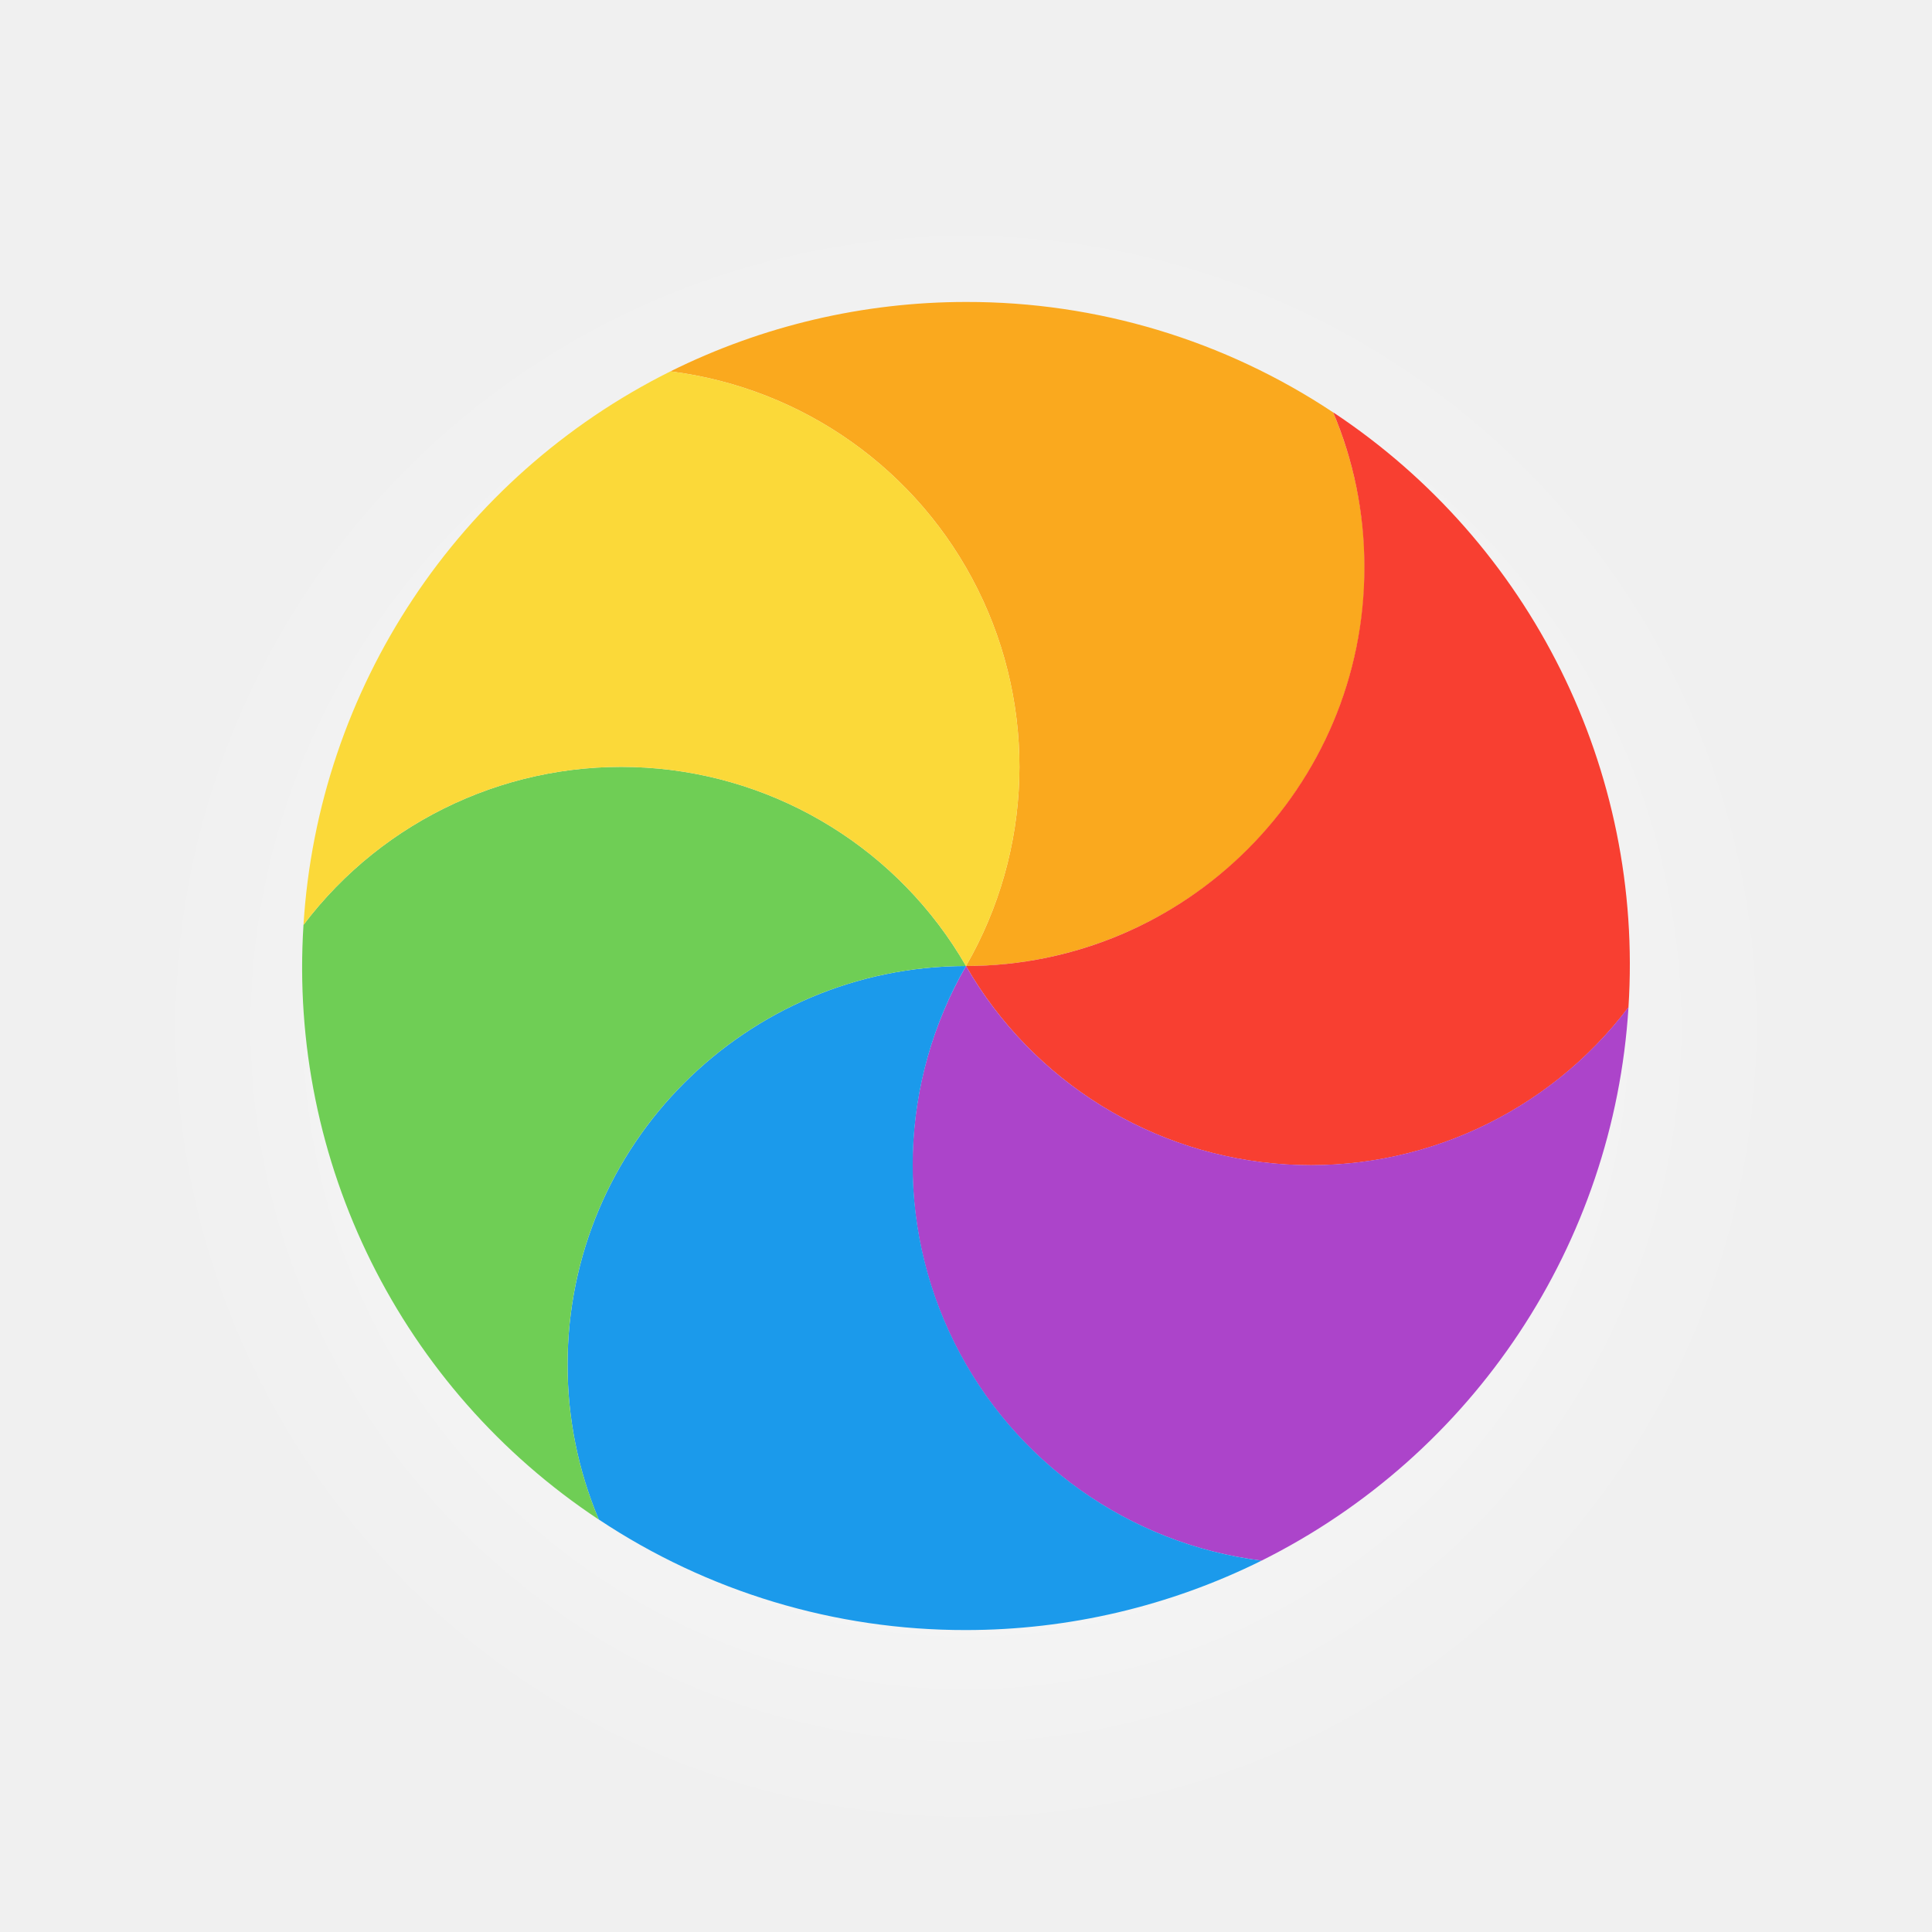
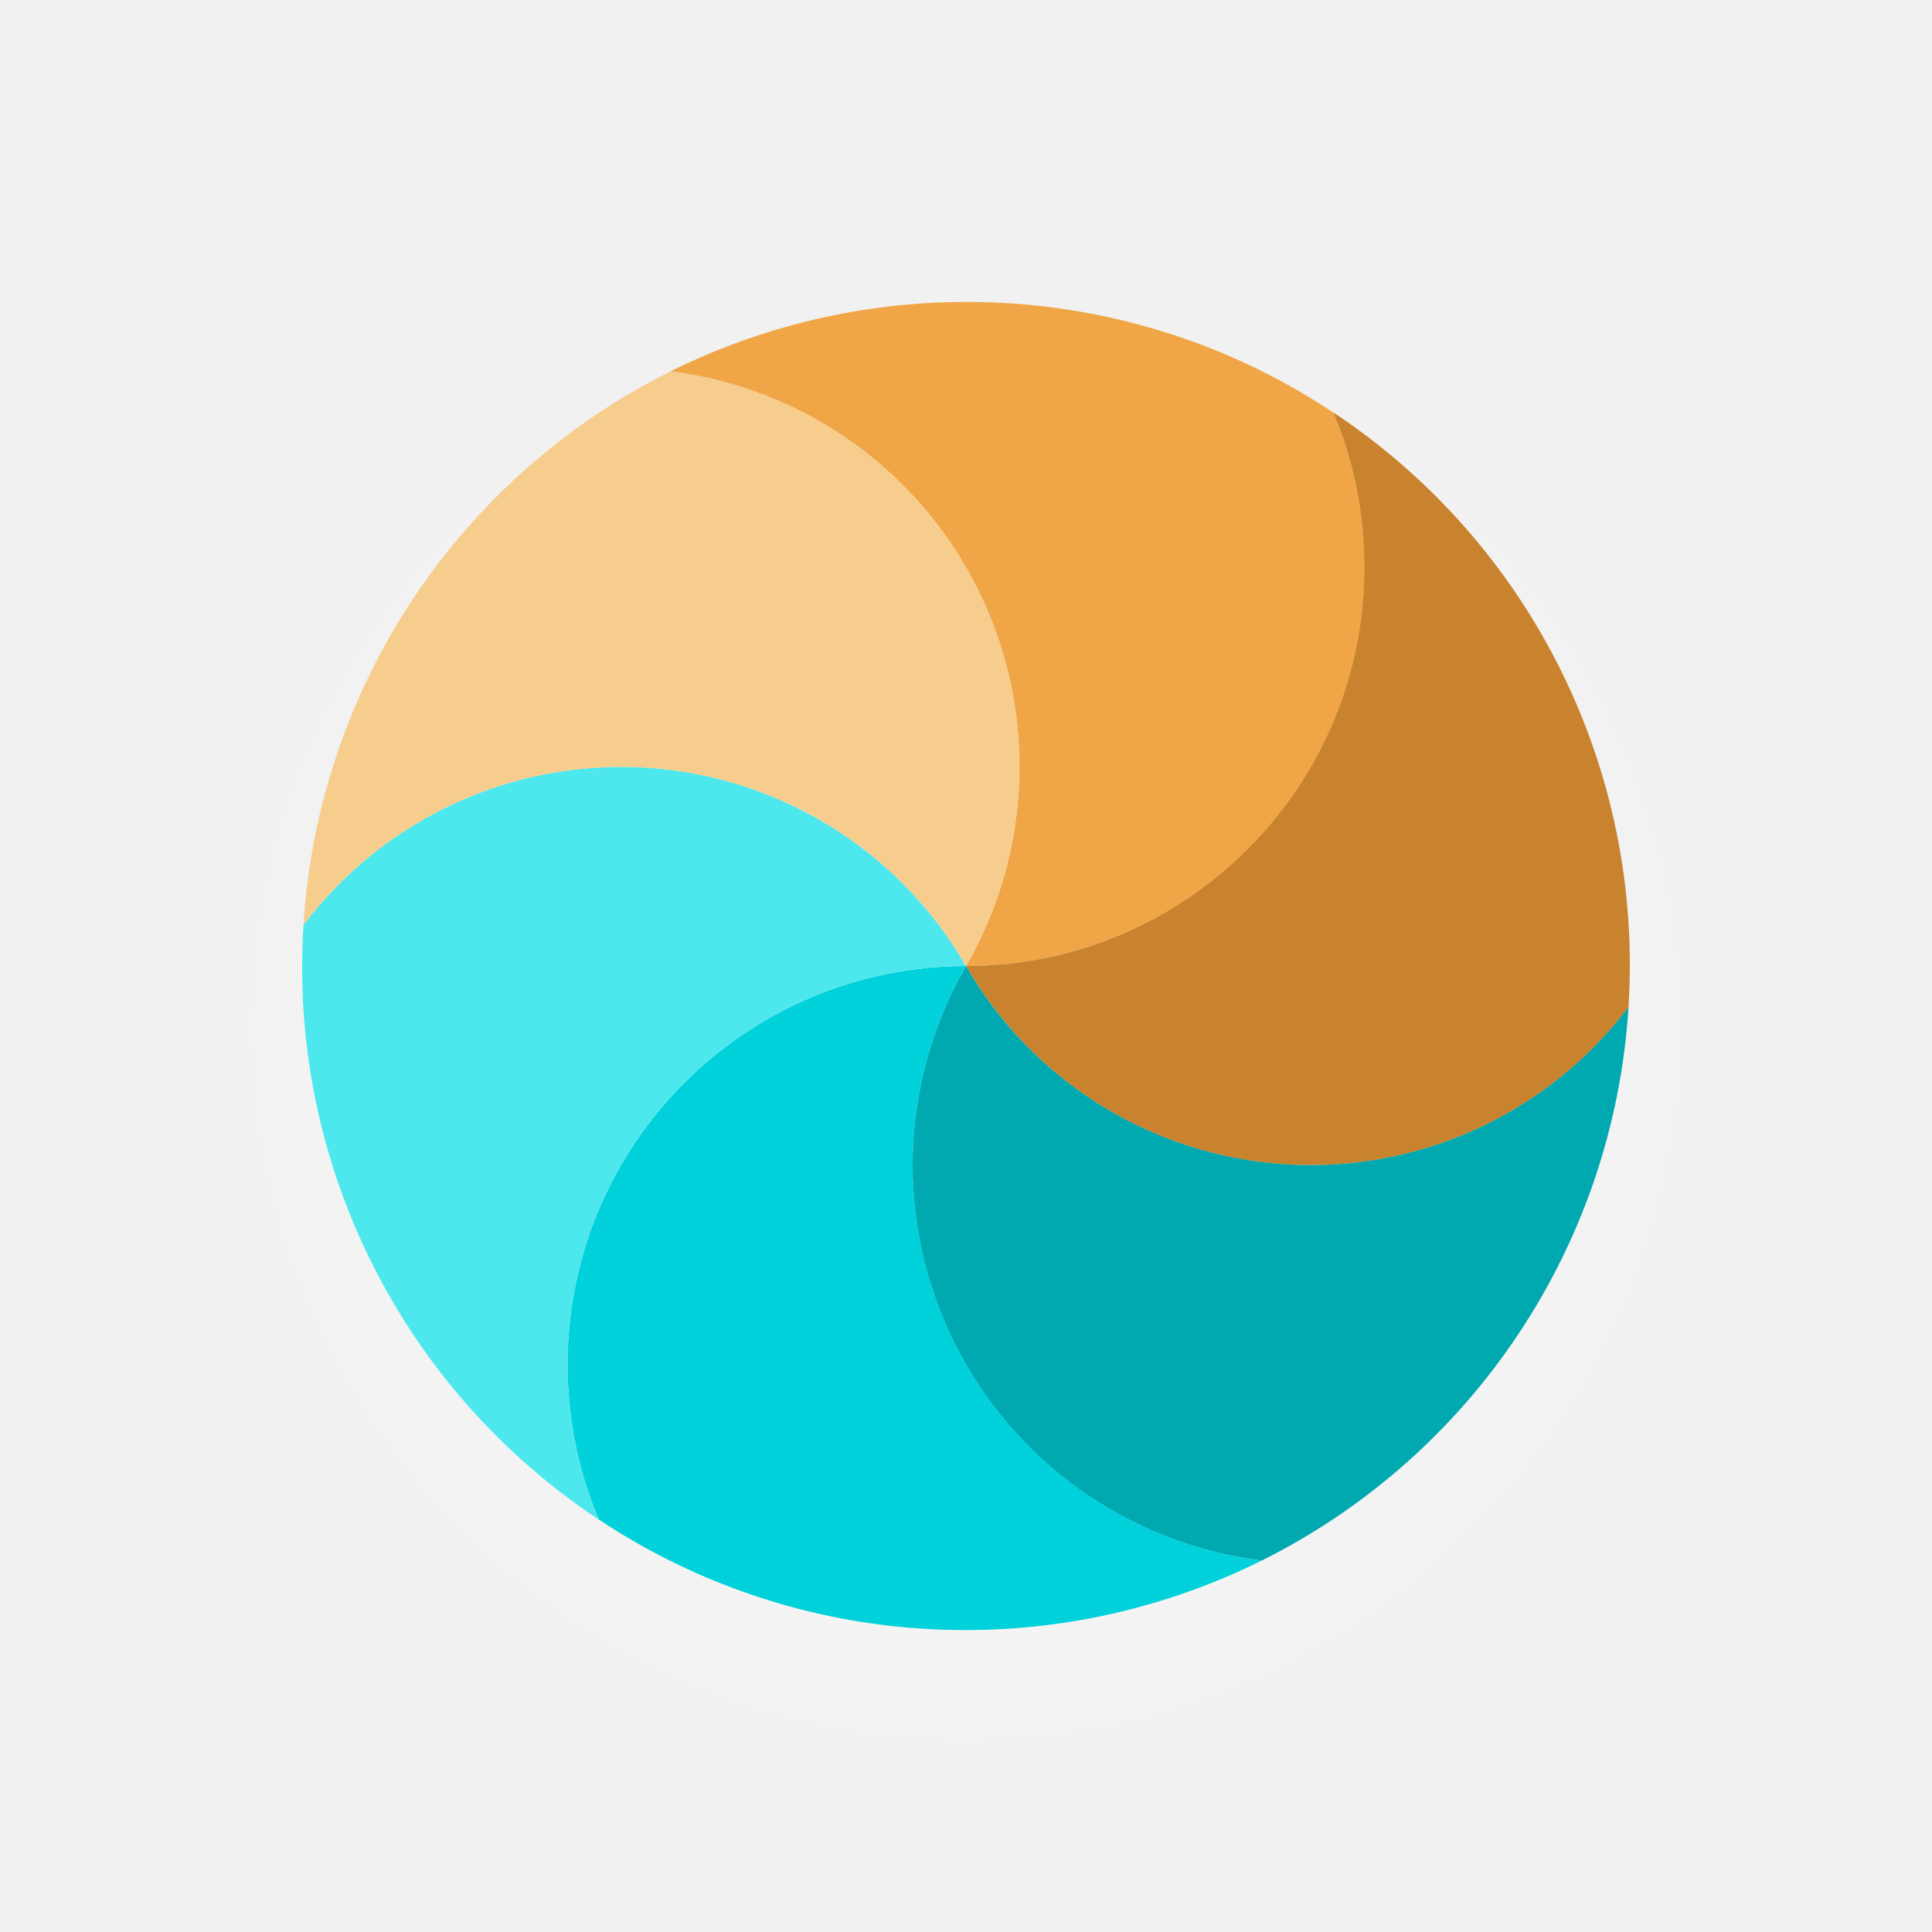
<svg xmlns="http://www.w3.org/2000/svg" width="32" height="32" viewBox="0 0 32 32">
  <defs>
    <filter id="a" width="1.384" height="1.384" x="-.192" y="-.192" style="color-interpolation-filters:sRGB">
      <feGaussianBlur stdDeviation="1.76" />
    </filter>
  </defs>
  <g transform="translate(0 -1020.362)">
    <circle cx="16" cy="1037.362" r="11" style="opacity:.35;mix-blend-mode:normal;fill:#fff;fill-rule:evenodd;stroke-width:2;stroke-linecap:round;paint-order:stroke fill markers;filter:url(#a);stop-color:#fff" />
-     <path d="M23.5 19.01a3.603 3.603 0 0 1-4.5 3.978 3.608 3.608 0 0 0-1.189-5.89 6 6 0 0 1 2.744.086 5.97 5.97 0 0 1 2.945 1.825" style="fill:#faa91e;fill-opacity:1;fill-rule:evenodd;stroke-width:1.01" transform="rotate(-15 3801.592 610.707)scale(1.8328 1.8303)" />
-     <path d="M24.687 24.9A3.597 3.597 0 0 1 19 22.988a3.603 3.603 0 0 0 4.41-2.552c.129-.48.155-.964.09-1.428a6 6 0 0 1 1.187 5.89" style="fill:#f83f31;fill-opacity:1;fill-rule:evenodd;stroke-width:1.01" transform="rotate(-15 3801.592 610.707)scale(1.8328 1.8303)" />
-     <path d="M20.189 28.878A3.608 3.608 0 0 1 19 22.988a3.597 3.597 0 0 0 5.687 1.911 6.01 6.01 0 0 1-4.498 3.979" style="fill:#ac44ca;fill-opacity:1;fill-rule:evenodd;stroke-width:1.01" transform="rotate(-15 3801.592 610.707)scale(1.8328 1.8303)" />
-     <path d="M14.5 26.967a3.6 3.6 0 0 1 .09-1.428A3.603 3.603 0 0 1 19 22.988a3.61 3.61 0 0 0 1.189 5.89 6 6 0 0 1-2.744-.086 5.97 5.97 0 0 1-2.945-1.826" style="fill:#1b9aeb;fill-opacity:1;fill-rule:evenodd;stroke-width:1.01" transform="rotate(-15 3801.592 610.707)scale(1.8328 1.8303)" />
-     <path d="M13.313 21.077A3.597 3.597 0 0 1 19 22.988a3.603 3.603 0 0 0-4.41 2.55 3.6 3.6 0 0 0-.09 1.429 6 6 0 0 1-1.187-5.89" style="fill:#6fce55;fill-opacity:1;fill-rule:evenodd;stroke-width:1.01" transform="rotate(-15 3801.592 610.707)scale(1.8328 1.8303)" />
-     <path d="M17.811 17.098A3.608 3.608 0 0 1 19 22.988a3.597 3.597 0 0 0-5.687-1.911 6.01 6.01 0 0 1 4.498-3.979" style="fill:#fbd939;fill-opacity:1;fill-rule:evenodd;stroke-width:1.01" transform="rotate(-15 3801.592 610.707)scale(1.8328 1.8303)" />
+     <path d="M23.5 19.01a3.603 3.603 0 0 1-4.5 3.978 3.608 3.608 0 0 0-1.189-5.89 6 6 0 0 1 2.744.086 5.97 5.97 0 0 1 2.945 1.825" style="fill:#f0a646;fill-opacity:1;fill-rule:evenodd;stroke-width:1.01" transform="rotate(-15 3801.592 610.707)scale(1.8328 1.8303)" />
+     <path d="M24.687 24.9A3.597 3.597 0 0 1 19 22.988a3.603 3.603 0 0 0 4.41-2.552c.129-.48.155-.964.09-1.428a6 6 0 0 1 1.187 5.89" style="fill:#c9832f;fill-opacity:1;fill-rule:evenodd;stroke-width:1.01" transform="rotate(-15 3801.592 610.707)scale(1.8328 1.8303)" />
+     <path d="M20.189 28.878A3.608 3.608 0 0 1 19 22.988a3.597 3.597 0 0 0 5.687 1.911 6.01 6.01 0 0 1-4.498 3.979" style="fill:#00a8b0;fill-opacity:1;fill-rule:evenodd;stroke-width:1.01" transform="rotate(-15 3801.592 610.707)scale(1.8328 1.8303)" />
+     <path d="M14.5 26.967a3.6 3.6 0 0 1 .09-1.428A3.603 3.603 0 0 1 19 22.988a3.61 3.61 0 0 0 1.189 5.89 6 6 0 0 1-2.744-.086 5.97 5.97 0 0 1-2.945-1.826" style="fill:#00d1da;fill-opacity:1;fill-rule:evenodd;stroke-width:1.01" transform="rotate(-15 3801.592 610.707)scale(1.8328 1.8303)" />
+     <path d="M13.313 21.077A3.597 3.597 0 0 1 19 22.988a3.603 3.603 0 0 0-4.41 2.55 3.6 3.6 0 0 0-.09 1.429 6 6 0 0 1-1.187-5.89" style="fill:#4de8ee;fill-opacity:1;fill-rule:evenodd;stroke-width:1.01" transform="rotate(-15 3801.592 610.707)scale(1.8328 1.8303)" />
+     <path d="M17.811 17.098A3.608 3.608 0 0 1 19 22.988a3.597 3.597 0 0 0-5.687-1.911 6.01 6.01 0 0 1 4.498-3.979" style="fill:#f7cd8e;fill-opacity:1;fill-rule:evenodd;stroke-width:1.01" transform="rotate(-15 3801.592 610.707)scale(1.8328 1.8303)" />
  </g>
</svg>
